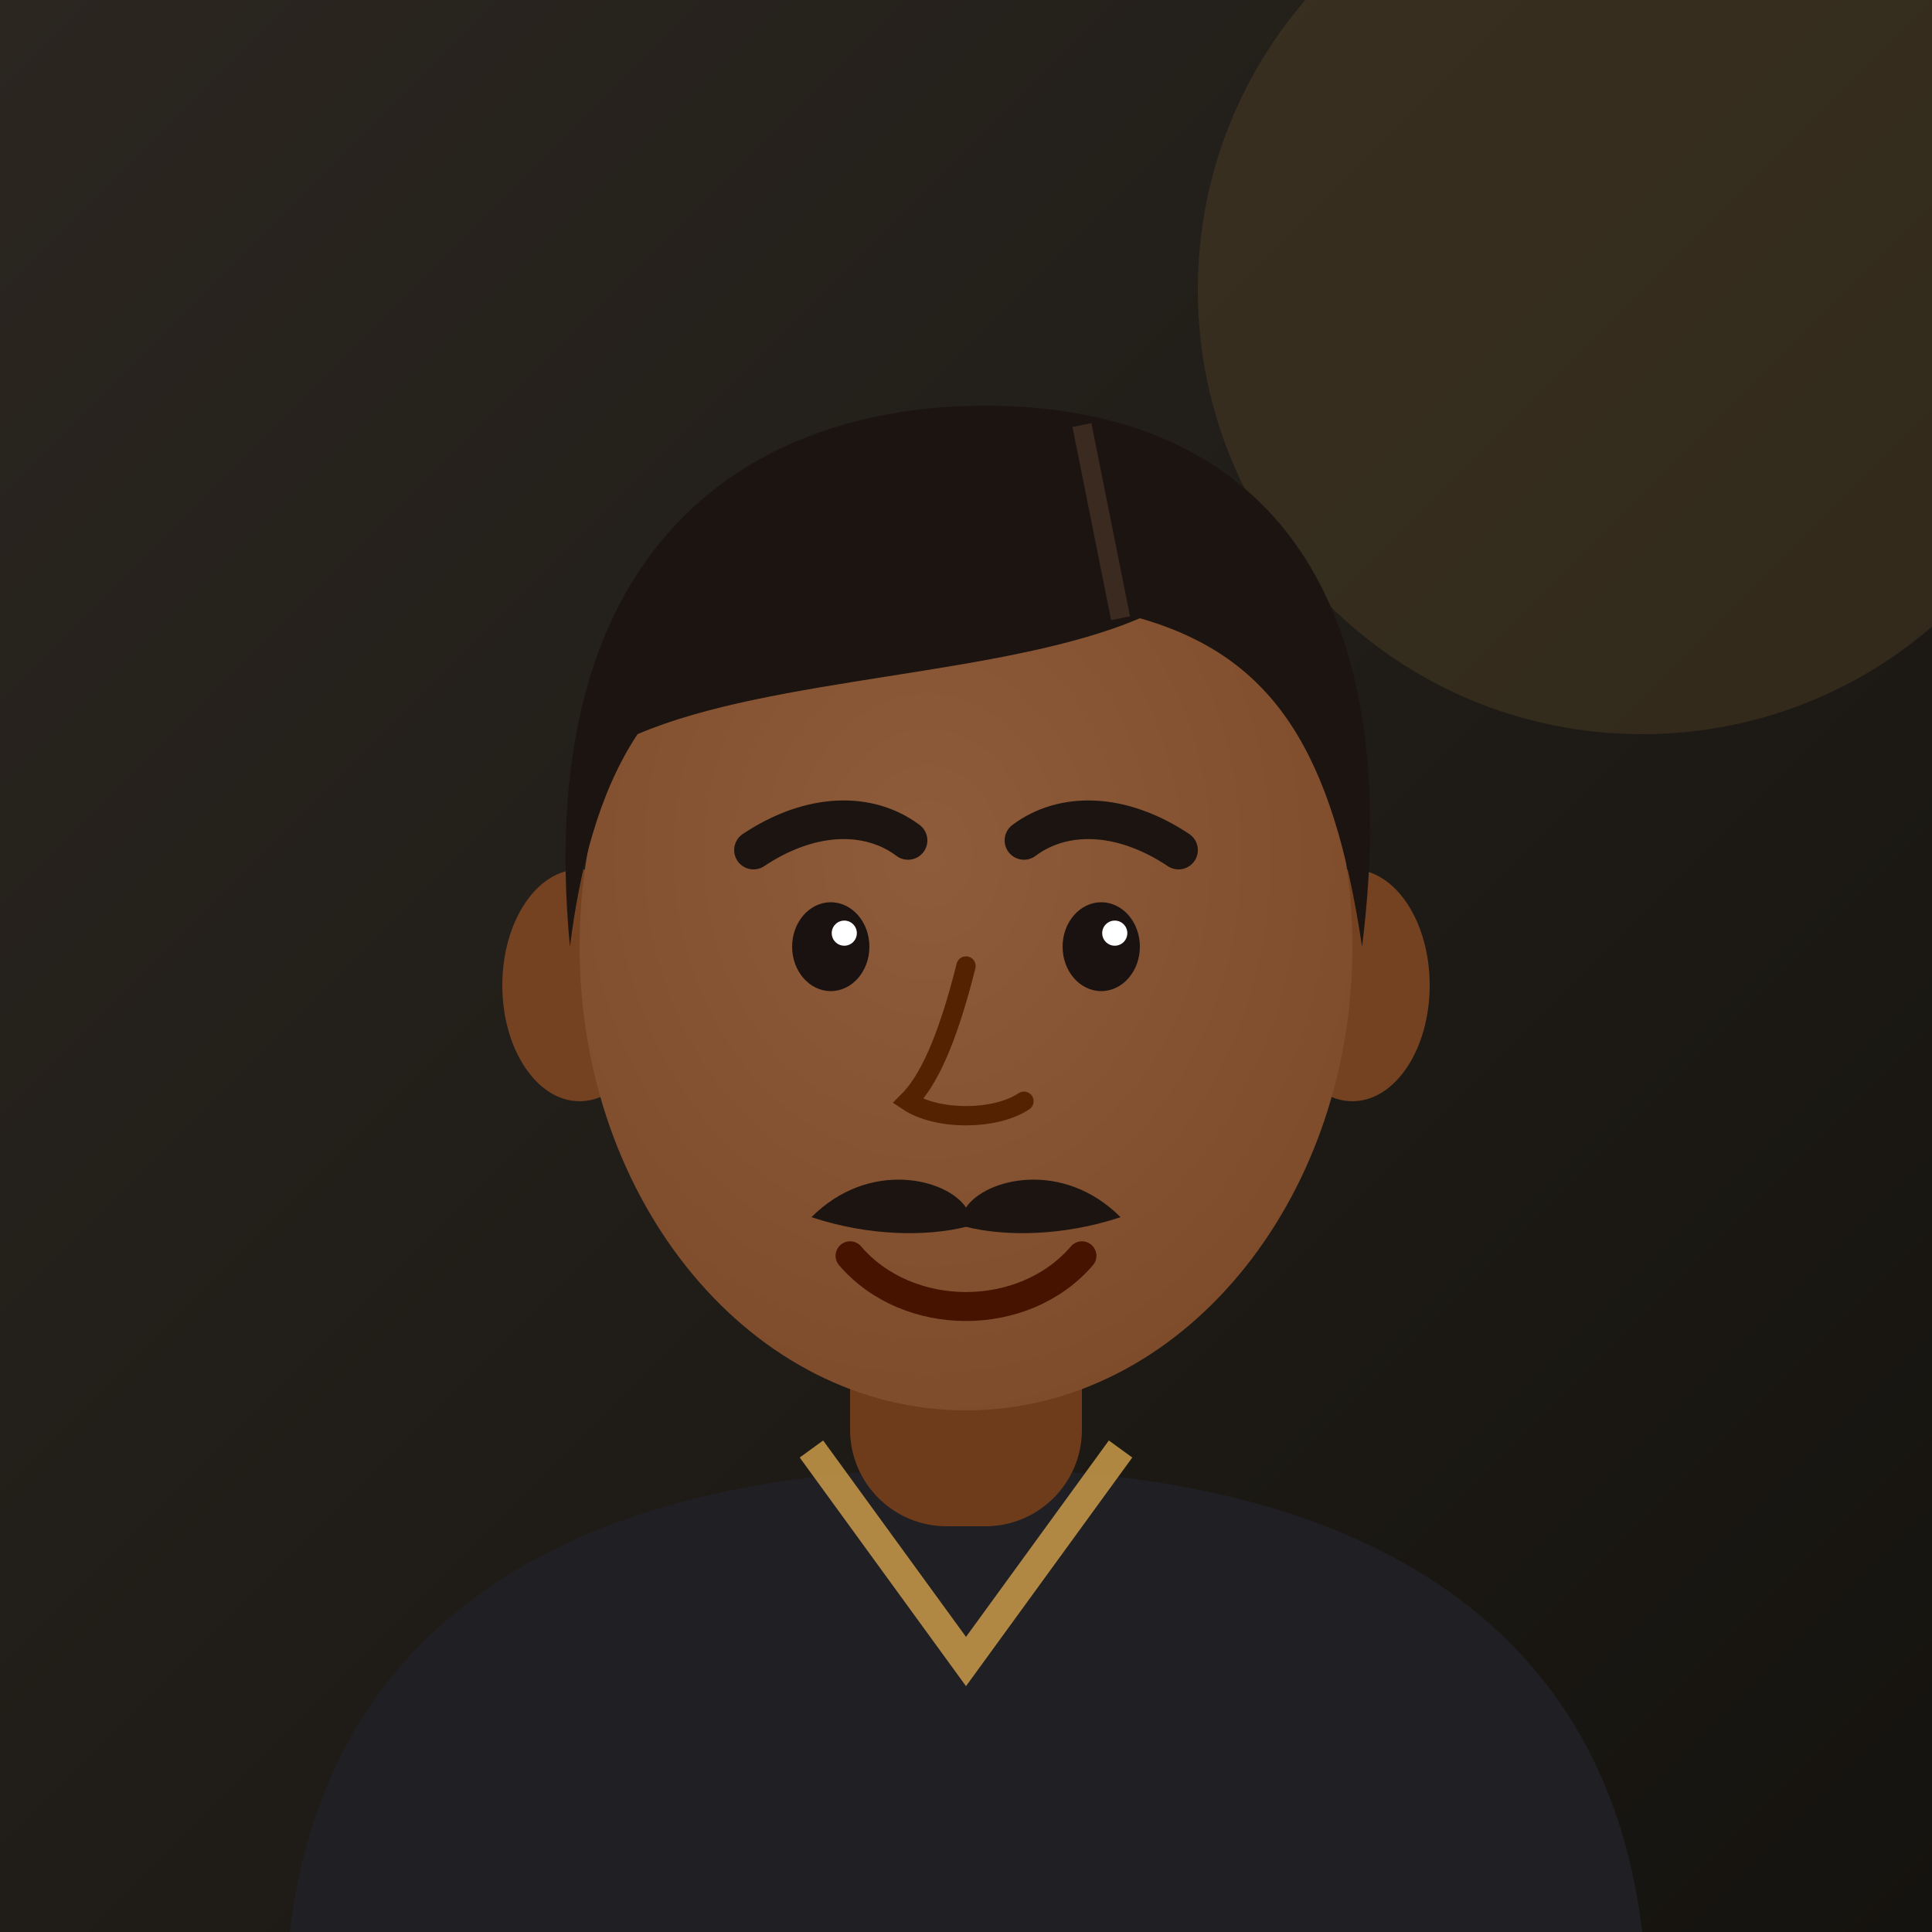
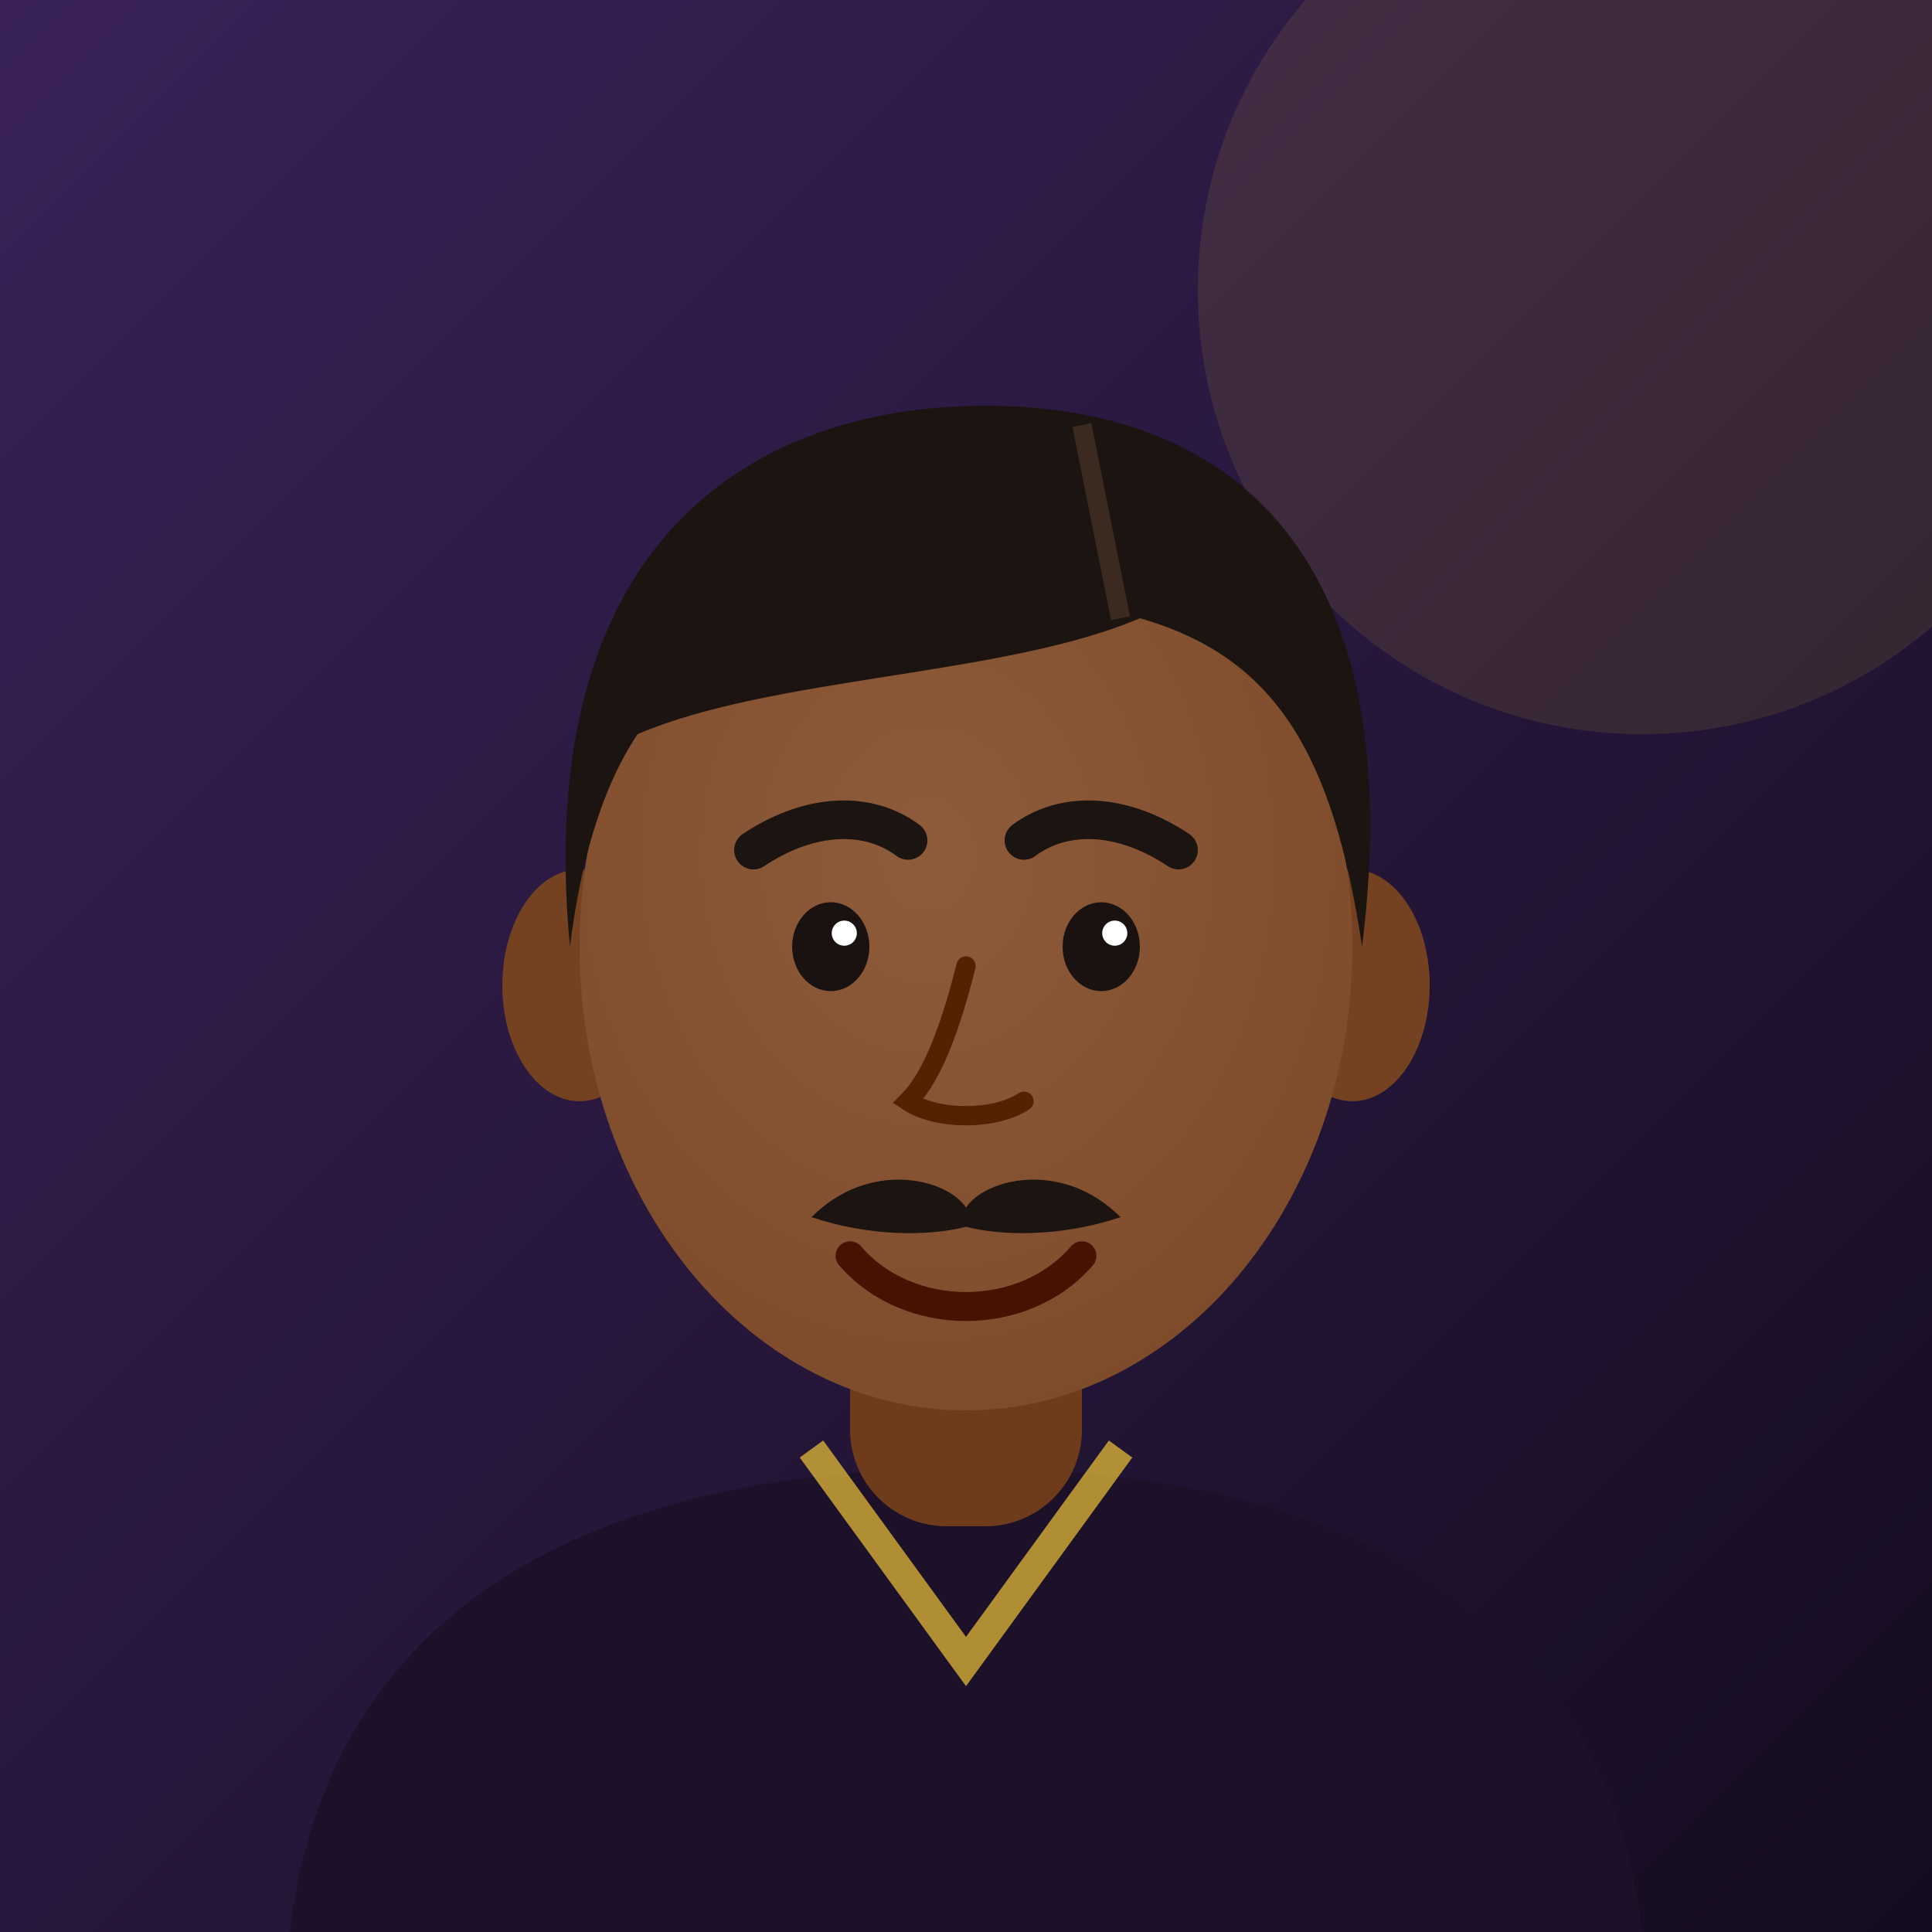
<svg xmlns="http://www.w3.org/2000/svg" viewBox="0 0 200 200" role="img">
  <defs>
-     <linearGradient id="bgqdsgd7" x1="0" y1="0" x2="1" y2="1">
-       <stop offset="0" stop-color="#2b2620" />
-       <stop offset="1" stop-color="#15130f" />
+     <linearGradient id="bg3xmqpy" x1="0" y1="0" x2="1" y2="1">
+       <stop offset="0" stop-color="#3a2259" />
+       <stop offset="1" stop-color="#150c1f" />
    </linearGradient>
-     <radialGradient id="skqdsgd7" cx=".45" cy=".4" r=".7">
+     <radialGradient id="sk3xmqpy" cx=".45" cy=".4" r=".7">
      <stop offset="0" stop-color="#8e5c3b" />
      <stop offset="1" stop-color="#7c4a29" />
    </radialGradient>
  </defs>
-   <rect width="200" height="200" fill="url(#bgqdsgd7)" />
-   <circle cx="170" cy="30" r="46" fill="#d4a24c" opacity=".12" />
-   <path d="M30 200 C34 166 62 152 100 152 C138 152 166 166 170 200Z" fill="#1f1f24" />
-   <path d="M84 150 L100 172 L116 150" fill="none" stroke="#d4a24c" stroke-width="3" opacity=".8" />
+   <rect width="200" height="200" fill="url(#bg3xmqpy)" />
+   <circle cx="170" cy="30" r="46" fill="#d4af37" opacity=".12" />
+   <path d="M30 200 C34 166 62 152 100 152 C138 152 166 166 170 200Z" fill="#1d1029" />
+   <path d="M84 150 L100 172 L116 150" fill="none" stroke="#d4af37" stroke-width="3" opacity=".8" />
  <rect x="88" y="128" width="24" height="30" rx="10" fill="#6e3c1b" />
  <ellipse cx="60" cy="102" rx="8" ry="12" fill="#744221" />
  <ellipse cx="140" cy="102" rx="8" ry="12" fill="#744221" />
-   <ellipse cx="100" cy="98" rx="40" ry="48" fill="url(#skqdsgd7)" />
+   <ellipse cx="100" cy="98" rx="40" ry="48" fill="url(#sk3xmqpy)" />
  <path d="M78 88 C84 84 90 84 94 87" stroke="#1c1410" stroke-width="4" stroke-linecap="round" fill="none" />
  <path d="M106 87 C110 84 116 84 122 88" stroke="#1c1410" stroke-width="4" stroke-linecap="round" fill="none" />
  <ellipse cx="86" cy="98" rx="4" ry="4.6" fill="#1a1210" />
  <ellipse cx="114" cy="98" rx="4" ry="4.6" fill="#1a1210" />
  <circle cx="87.4" cy="96.6" r="1.3" fill="#fff" />
  <circle cx="115.4" cy="96.6" r="1.3" fill="#fff" />
  <path d="M100 100 C98 108 96 112 94 114 C97 116 103 116 106 114" stroke="#542201" stroke-width="2" fill="none" stroke-linecap="round" />
  <path d="M84 126 C90 120 98 122 100 125 C102 122 110 120 116 126 C110 128 104 128 100 127 C96 128 90 128 84 126Z" fill="#1c1410" />
  <path d="M88 130 C94 137 106 137 112 130" stroke="#451300" stroke-width="3" fill="none" stroke-linecap="round" />
  <path d="M59 98 C55 56 78 42 102 42 C128 42 146 58 141 98 C138 78 132 68 118 64 C104 70 80 70 66 76 C62 82 60 90 59 98Z" fill="#1c1410" />
  <path d="M112 44 L116 64" stroke="#3a2a20" stroke-width="2" />
</svg>
